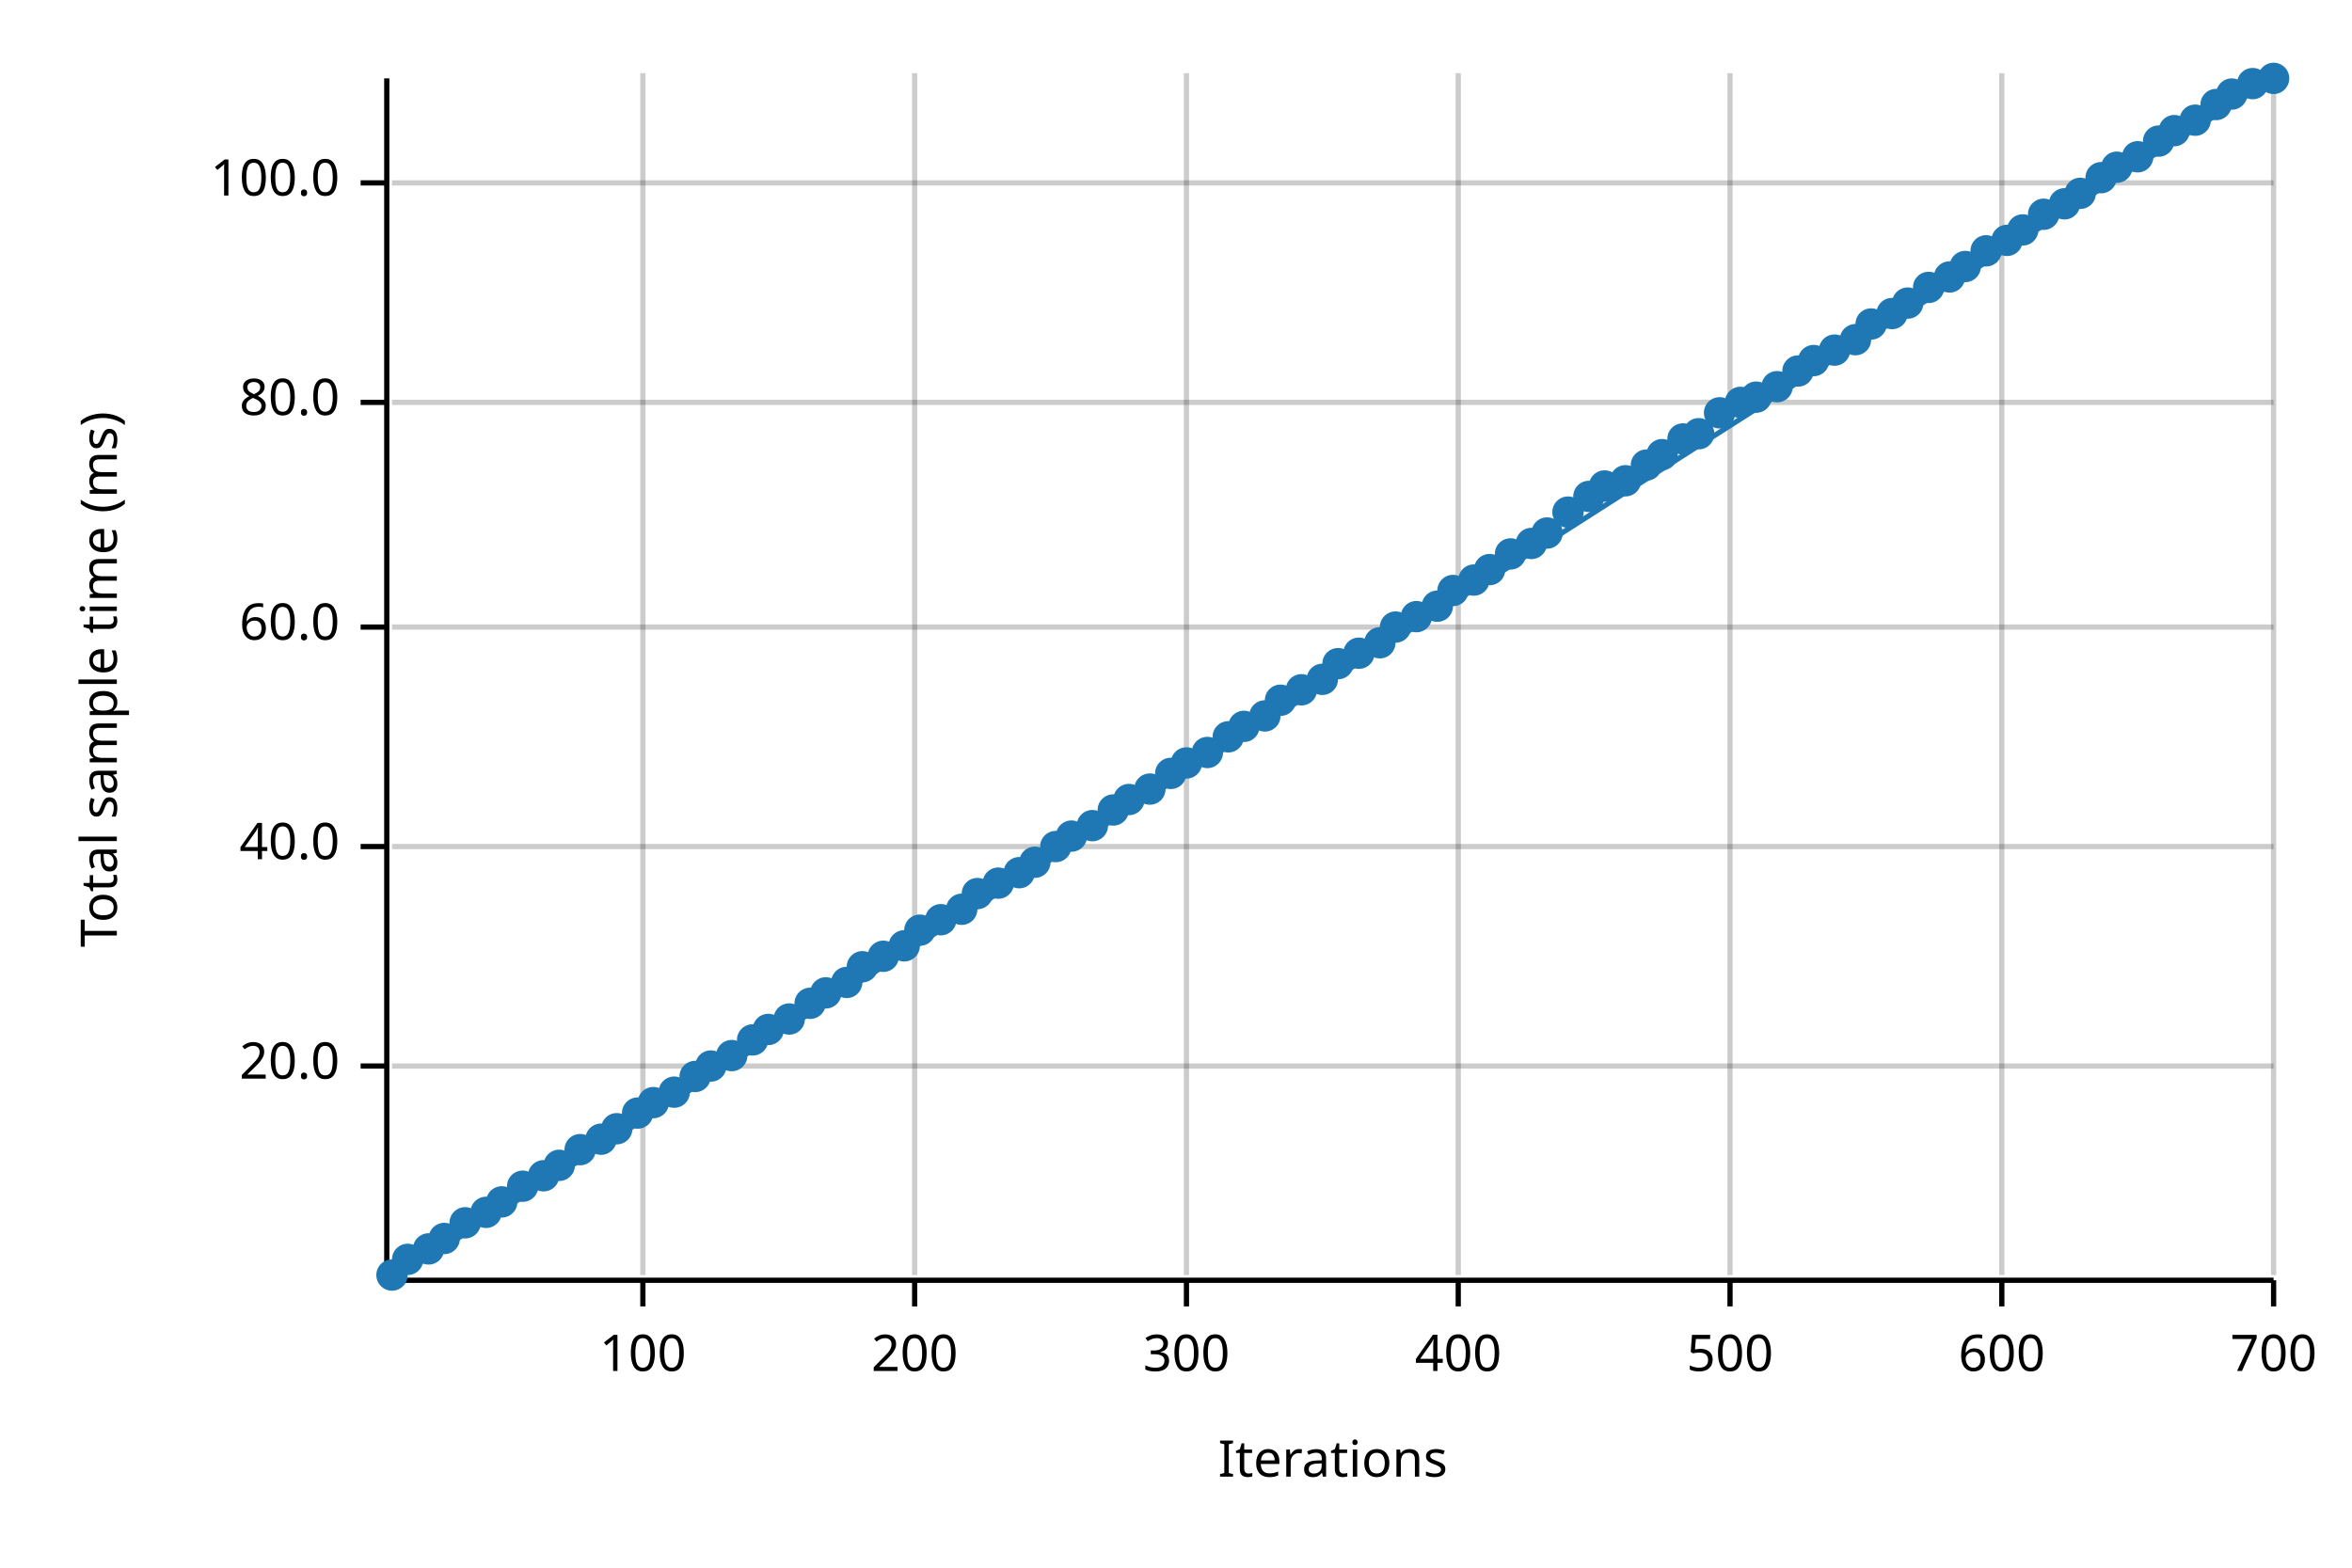
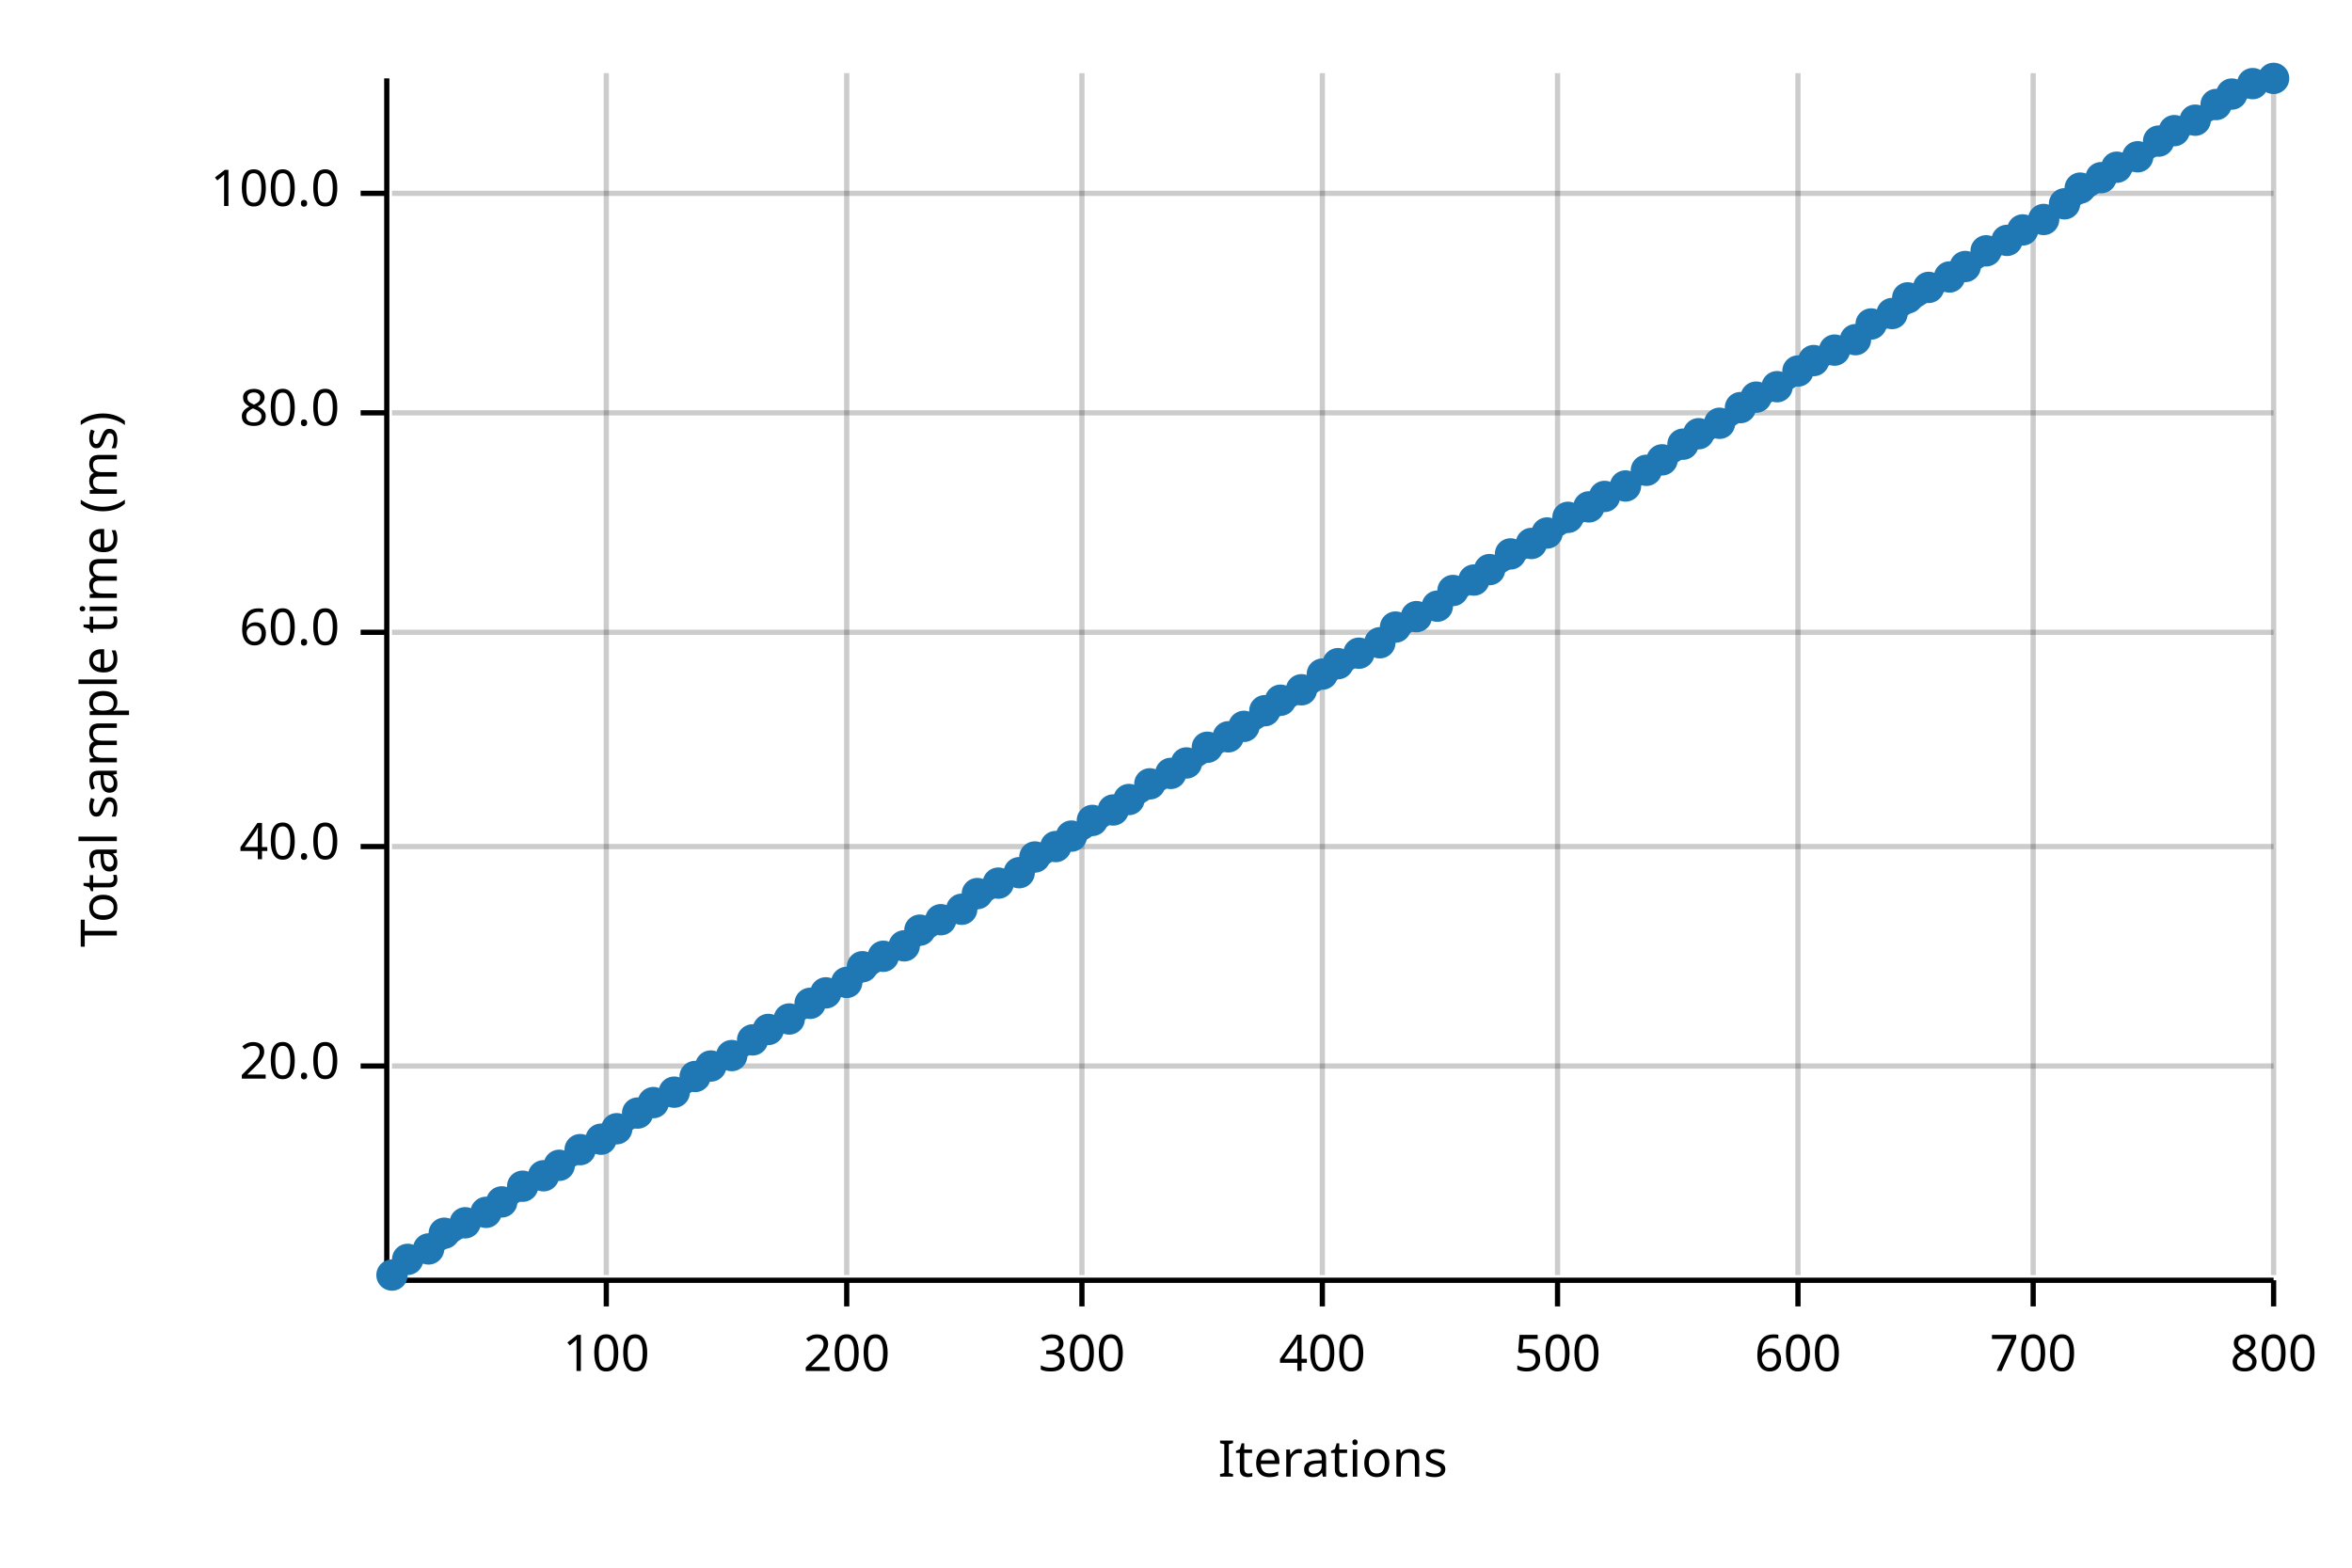
<svg xmlns="http://www.w3.org/2000/svg" width="450" height="300" viewBox="0 0 450 300">
  <text x="15" y="130" dy="0.76em" text-anchor="middle" font-family="sans-serif" font-size="9.677" opacity="1" fill="#000000" transform="rotate(270, 15, 130)">
Total sample time (ms)
</text>
  <text x="255" y="285" dy="-0.5ex" text-anchor="middle" font-family="sans-serif" font-size="9.677" opacity="1" fill="#000000">
Iterations
</text>
-   <line opacity="0.2" stroke="#000000" stroke-width="1" x1="123" y1="244" x2="123" y2="14" />
-   <line opacity="0.2" stroke="#000000" stroke-width="1" x1="175" y1="244" x2="175" y2="14" />
-   <line opacity="0.2" stroke="#000000" stroke-width="1" x1="227" y1="244" x2="227" y2="14" />
-   <line opacity="0.2" stroke="#000000" stroke-width="1" x1="279" y1="244" x2="279" y2="14" />
-   <line opacity="0.2" stroke="#000000" stroke-width="1" x1="331" y1="244" x2="331" y2="14" />
-   <line opacity="0.2" stroke="#000000" stroke-width="1" x1="383" y1="244" x2="383" y2="14" />
+   <line opacity="0.2" stroke="#000000" stroke-width="1" x1="116" y1="244" x2="116" y2="14" />
+   <line opacity="0.2" stroke="#000000" stroke-width="1" x1="162" y1="244" x2="162" y2="14" />
+   <line opacity="0.2" stroke="#000000" stroke-width="1" x1="207" y1="244" x2="207" y2="14" />
+   <line opacity="0.2" stroke="#000000" stroke-width="1" x1="253" y1="244" x2="253" y2="14" />
+   <line opacity="0.2" stroke="#000000" stroke-width="1" x1="298" y1="244" x2="298" y2="14" />
+   <line opacity="0.2" stroke="#000000" stroke-width="1" x1="344" y1="244" x2="344" y2="14" />
+   <line opacity="0.2" stroke="#000000" stroke-width="1" x1="389" y1="244" x2="389" y2="14" />
  <line opacity="0.2" stroke="#000000" stroke-width="1" x1="435" y1="244" x2="435" y2="14" />
  <line opacity="0.2" stroke="#000000" stroke-width="1" x1="75" y1="204" x2="435" y2="204" />
  <line opacity="0.2" stroke="#000000" stroke-width="1" x1="75" y1="162" x2="435" y2="162" />
-   <line opacity="0.2" stroke="#000000" stroke-width="1" x1="75" y1="120" x2="435" y2="120" />
-   <line opacity="0.2" stroke="#000000" stroke-width="1" x1="75" y1="77" x2="435" y2="77" />
-   <line opacity="0.2" stroke="#000000" stroke-width="1" x1="75" y1="35" x2="435" y2="35" />
+   <line opacity="0.2" stroke="#000000" stroke-width="1" x1="75" y1="121" x2="435" y2="121" />
+   <line opacity="0.2" stroke="#000000" stroke-width="1" x1="75" y1="79" x2="435" y2="79" />
+   <line opacity="0.2" stroke="#000000" stroke-width="1" x1="75" y1="37" x2="435" y2="37" />
  <polyline fill="none" opacity="1" stroke="#000000" stroke-width="1" points="74,15 74,245 " />
  <text x="65" y="204" dy="0.5ex" text-anchor="end" font-family="sans-serif" font-size="9.677" opacity="1" fill="#000000">
20.0
</text>
  <polyline fill="none" opacity="1" stroke="#000000" stroke-width="1" points="69,204 74,204 " />
  <text x="65" y="162" dy="0.5ex" text-anchor="end" font-family="sans-serif" font-size="9.677" opacity="1" fill="#000000">
40.0
</text>
  <polyline fill="none" opacity="1" stroke="#000000" stroke-width="1" points="69,162 74,162 " />
-   <text x="65" y="120" dy="0.5ex" text-anchor="end" font-family="sans-serif" font-size="9.677" opacity="1" fill="#000000">
+   <text x="65" y="121" dy="0.5ex" text-anchor="end" font-family="sans-serif" font-size="9.677" opacity="1" fill="#000000">
60.0
</text>
-   <polyline fill="none" opacity="1" stroke="#000000" stroke-width="1" points="69,120 74,120 " />
-   <text x="65" y="77" dy="0.5ex" text-anchor="end" font-family="sans-serif" font-size="9.677" opacity="1" fill="#000000">
+   <polyline fill="none" opacity="1" stroke="#000000" stroke-width="1" points="69,121 74,121 " />
+   <text x="65" y="79" dy="0.5ex" text-anchor="end" font-family="sans-serif" font-size="9.677" opacity="1" fill="#000000">
80.0
</text>
-   <polyline fill="none" opacity="1" stroke="#000000" stroke-width="1" points="69,77 74,77 " />
-   <text x="65" y="35" dy="0.5ex" text-anchor="end" font-family="sans-serif" font-size="9.677" opacity="1" fill="#000000">
+   <polyline fill="none" opacity="1" stroke="#000000" stroke-width="1" points="69,79 74,79 " />
+   <text x="65" y="37" dy="0.5ex" text-anchor="end" font-family="sans-serif" font-size="9.677" opacity="1" fill="#000000">
100.0
</text>
-   <polyline fill="none" opacity="1" stroke="#000000" stroke-width="1" points="69,35 74,35 " />
+   <polyline fill="none" opacity="1" stroke="#000000" stroke-width="1" points="69,37 74,37 " />
  <polyline fill="none" opacity="1" stroke="#000000" stroke-width="1" points="75,245 435,245 " />
-   <text x="123" y="255" dy="0.76em" text-anchor="middle" font-family="sans-serif" font-size="9.677" opacity="1" fill="#000000">
+   <text x="116" y="255" dy="0.76em" text-anchor="middle" font-family="sans-serif" font-size="9.677" opacity="1" fill="#000000">
100
</text>
-   <polyline fill="none" opacity="1" stroke="#000000" stroke-width="1" points="123,245 123,250 " />
-   <text x="175" y="255" dy="0.76em" text-anchor="middle" font-family="sans-serif" font-size="9.677" opacity="1" fill="#000000">
+   <polyline fill="none" opacity="1" stroke="#000000" stroke-width="1" points="116,245 116,250 " />
+   <text x="162" y="255" dy="0.76em" text-anchor="middle" font-family="sans-serif" font-size="9.677" opacity="1" fill="#000000">
200
</text>
-   <polyline fill="none" opacity="1" stroke="#000000" stroke-width="1" points="175,245 175,250 " />
-   <text x="227" y="255" dy="0.76em" text-anchor="middle" font-family="sans-serif" font-size="9.677" opacity="1" fill="#000000">
+   <polyline fill="none" opacity="1" stroke="#000000" stroke-width="1" points="162,245 162,250 " />
+   <text x="207" y="255" dy="0.76em" text-anchor="middle" font-family="sans-serif" font-size="9.677" opacity="1" fill="#000000">
300
</text>
-   <polyline fill="none" opacity="1" stroke="#000000" stroke-width="1" points="227,245 227,250 " />
-   <text x="279" y="255" dy="0.76em" text-anchor="middle" font-family="sans-serif" font-size="9.677" opacity="1" fill="#000000">
+   <polyline fill="none" opacity="1" stroke="#000000" stroke-width="1" points="207,245 207,250 " />
+   <text x="253" y="255" dy="0.76em" text-anchor="middle" font-family="sans-serif" font-size="9.677" opacity="1" fill="#000000">
400
</text>
-   <polyline fill="none" opacity="1" stroke="#000000" stroke-width="1" points="279,245 279,250 " />
-   <text x="331" y="255" dy="0.76em" text-anchor="middle" font-family="sans-serif" font-size="9.677" opacity="1" fill="#000000">
+   <polyline fill="none" opacity="1" stroke="#000000" stroke-width="1" points="253,245 253,250 " />
+   <text x="298" y="255" dy="0.76em" text-anchor="middle" font-family="sans-serif" font-size="9.677" opacity="1" fill="#000000">
500
</text>
-   <polyline fill="none" opacity="1" stroke="#000000" stroke-width="1" points="331,245 331,250 " />
-   <text x="383" y="255" dy="0.76em" text-anchor="middle" font-family="sans-serif" font-size="9.677" opacity="1" fill="#000000">
+   <polyline fill="none" opacity="1" stroke="#000000" stroke-width="1" points="298,245 298,250 " />
+   <text x="344" y="255" dy="0.76em" text-anchor="middle" font-family="sans-serif" font-size="9.677" opacity="1" fill="#000000">
600
</text>
-   <polyline fill="none" opacity="1" stroke="#000000" stroke-width="1" points="383,245 383,250 " />
+   <polyline fill="none" opacity="1" stroke="#000000" stroke-width="1" points="344,245 344,250 " />
+   <text x="389" y="255" dy="0.76em" text-anchor="middle" font-family="sans-serif" font-size="9.677" opacity="1" fill="#000000">
+ 700
+ </text>
+   <polyline fill="none" opacity="1" stroke="#000000" stroke-width="1" points="389,245 389,250 " />
  <text x="435" y="255" dy="0.76em" text-anchor="middle" font-family="sans-serif" font-size="9.677" opacity="1" fill="#000000">
- 700
+ 800
</text>
  <polyline fill="none" opacity="1" stroke="#000000" stroke-width="1" points="435,245 435,250 " />
  <circle cx="75" cy="244" r="3" opacity="1" fill="#1F78B4" stroke="none" stroke-width="1" />
  <circle cx="78" cy="241" r="3" opacity="1" fill="#1F78B4" stroke="none" stroke-width="1" />
  <circle cx="82" cy="239" r="3" opacity="1" fill="#1F78B4" stroke="none" stroke-width="1" />
-   <circle cx="85" cy="237" r="3" opacity="1" fill="#1F78B4" stroke="none" stroke-width="1" />
+   <circle cx="85" cy="236" r="3" opacity="1" fill="#1F78B4" stroke="none" stroke-width="1" />
  <circle cx="89" cy="234" r="3" opacity="1" fill="#1F78B4" stroke="none" stroke-width="1" />
  <circle cx="93" cy="232" r="3" opacity="1" fill="#1F78B4" stroke="none" stroke-width="1" />
  <circle cx="96" cy="230" r="3" opacity="1" fill="#1F78B4" stroke="none" stroke-width="1" />
  <circle cx="100" cy="227" r="3" opacity="1" fill="#1F78B4" stroke="none" stroke-width="1" />
  <circle cx="104" cy="225" r="3" opacity="1" fill="#1F78B4" stroke="none" stroke-width="1" />
  <circle cx="107" cy="223" r="3" opacity="1" fill="#1F78B4" stroke="none" stroke-width="1" />
  <circle cx="111" cy="220" r="3" opacity="1" fill="#1F78B4" stroke="none" stroke-width="1" />
  <circle cx="115" cy="218" r="3" opacity="1" fill="#1F78B4" stroke="none" stroke-width="1" />
  <circle cx="118" cy="216" r="3" opacity="1" fill="#1F78B4" stroke="none" stroke-width="1" />
  <circle cx="122" cy="213" r="3" opacity="1" fill="#1F78B4" stroke="none" stroke-width="1" />
  <circle cx="125" cy="211" r="3" opacity="1" fill="#1F78B4" stroke="none" stroke-width="1" />
  <circle cx="129" cy="209" r="3" opacity="1" fill="#1F78B4" stroke="none" stroke-width="1" />
  <circle cx="133" cy="206" r="3" opacity="1" fill="#1F78B4" stroke="none" stroke-width="1" />
  <circle cx="136" cy="204" r="3" opacity="1" fill="#1F78B4" stroke="none" stroke-width="1" />
  <circle cx="140" cy="202" r="3" opacity="1" fill="#1F78B4" stroke="none" stroke-width="1" />
  <circle cx="144" cy="199" r="3" opacity="1" fill="#1F78B4" stroke="none" stroke-width="1" />
  <circle cx="147" cy="197" r="3" opacity="1" fill="#1F78B4" stroke="none" stroke-width="1" />
  <circle cx="151" cy="195" r="3" opacity="1" fill="#1F78B4" stroke="none" stroke-width="1" />
  <circle cx="155" cy="192" r="3" opacity="1" fill="#1F78B4" stroke="none" stroke-width="1" />
  <circle cx="158" cy="190" r="3" opacity="1" fill="#1F78B4" stroke="none" stroke-width="1" />
  <circle cx="162" cy="188" r="3" opacity="1" fill="#1F78B4" stroke="none" stroke-width="1" />
  <circle cx="165" cy="185" r="3" opacity="1" fill="#1F78B4" stroke="none" stroke-width="1" />
  <circle cx="169" cy="183" r="3" opacity="1" fill="#1F78B4" stroke="none" stroke-width="1" />
  <circle cx="173" cy="181" r="3" opacity="1" fill="#1F78B4" stroke="none" stroke-width="1" />
  <circle cx="176" cy="178" r="3" opacity="1" fill="#1F78B4" stroke="none" stroke-width="1" />
  <circle cx="180" cy="176" r="3" opacity="1" fill="#1F78B4" stroke="none" stroke-width="1" />
  <circle cx="184" cy="174" r="3" opacity="1" fill="#1F78B4" stroke="none" stroke-width="1" />
  <circle cx="187" cy="171" r="3" opacity="1" fill="#1F78B4" stroke="none" stroke-width="1" />
  <circle cx="191" cy="169" r="3" opacity="1" fill="#1F78B4" stroke="none" stroke-width="1" />
  <circle cx="195" cy="167" r="3" opacity="1" fill="#1F78B4" stroke="none" stroke-width="1" />
-   <circle cx="198" cy="165" r="3" opacity="1" fill="#1F78B4" stroke="none" stroke-width="1" />
+   <circle cx="198" cy="164" r="3" opacity="1" fill="#1F78B4" stroke="none" stroke-width="1" />
  <circle cx="202" cy="162" r="3" opacity="1" fill="#1F78B4" stroke="none" stroke-width="1" />
  <circle cx="205" cy="160" r="3" opacity="1" fill="#1F78B4" stroke="none" stroke-width="1" />
-   <circle cx="209" cy="158" r="3" opacity="1" fill="#1F78B4" stroke="none" stroke-width="1" />
+   <circle cx="209" cy="157" r="3" opacity="1" fill="#1F78B4" stroke="none" stroke-width="1" />
  <circle cx="213" cy="155" r="3" opacity="1" fill="#1F78B4" stroke="none" stroke-width="1" />
  <circle cx="216" cy="153" r="3" opacity="1" fill="#1F78B4" stroke="none" stroke-width="1" />
-   <circle cx="220" cy="151" r="3" opacity="1" fill="#1F78B4" stroke="none" stroke-width="1" />
+   <circle cx="220" cy="150" r="3" opacity="1" fill="#1F78B4" stroke="none" stroke-width="1" />
  <circle cx="224" cy="148" r="3" opacity="1" fill="#1F78B4" stroke="none" stroke-width="1" />
  <circle cx="227" cy="146" r="3" opacity="1" fill="#1F78B4" stroke="none" stroke-width="1" />
-   <circle cx="231" cy="144" r="3" opacity="1" fill="#1F78B4" stroke="none" stroke-width="1" />
+   <circle cx="231" cy="143" r="3" opacity="1" fill="#1F78B4" stroke="none" stroke-width="1" />
  <circle cx="235" cy="141" r="3" opacity="1" fill="#1F78B4" stroke="none" stroke-width="1" />
  <circle cx="238" cy="139" r="3" opacity="1" fill="#1F78B4" stroke="none" stroke-width="1" />
-   <circle cx="242" cy="137" r="3" opacity="1" fill="#1F78B4" stroke="none" stroke-width="1" />
+   <circle cx="242" cy="136" r="3" opacity="1" fill="#1F78B4" stroke="none" stroke-width="1" />
  <circle cx="245" cy="134" r="3" opacity="1" fill="#1F78B4" stroke="none" stroke-width="1" />
  <circle cx="249" cy="132" r="3" opacity="1" fill="#1F78B4" stroke="none" stroke-width="1" />
-   <circle cx="253" cy="130" r="3" opacity="1" fill="#1F78B4" stroke="none" stroke-width="1" />
+   <circle cx="253" cy="129" r="3" opacity="1" fill="#1F78B4" stroke="none" stroke-width="1" />
  <circle cx="256" cy="127" r="3" opacity="1" fill="#1F78B4" stroke="none" stroke-width="1" />
  <circle cx="260" cy="125" r="3" opacity="1" fill="#1F78B4" stroke="none" stroke-width="1" />
  <circle cx="264" cy="123" r="3" opacity="1" fill="#1F78B4" stroke="none" stroke-width="1" />
  <circle cx="267" cy="120" r="3" opacity="1" fill="#1F78B4" stroke="none" stroke-width="1" />
  <circle cx="271" cy="118" r="3" opacity="1" fill="#1F78B4" stroke="none" stroke-width="1" />
  <circle cx="275" cy="116" r="3" opacity="1" fill="#1F78B4" stroke="none" stroke-width="1" />
  <circle cx="278" cy="113" r="3" opacity="1" fill="#1F78B4" stroke="none" stroke-width="1" />
  <circle cx="282" cy="111" r="3" opacity="1" fill="#1F78B4" stroke="none" stroke-width="1" />
  <circle cx="285" cy="109" r="3" opacity="1" fill="#1F78B4" stroke="none" stroke-width="1" />
  <circle cx="289" cy="106" r="3" opacity="1" fill="#1F78B4" stroke="none" stroke-width="1" />
  <circle cx="293" cy="104" r="3" opacity="1" fill="#1F78B4" stroke="none" stroke-width="1" />
  <circle cx="296" cy="102" r="3" opacity="1" fill="#1F78B4" stroke="none" stroke-width="1" />
-   <circle cx="300" cy="98" r="3" opacity="1" fill="#1F78B4" stroke="none" stroke-width="1" />
-   <circle cx="304" cy="95" r="3" opacity="1" fill="#1F78B4" stroke="none" stroke-width="1" />
-   <circle cx="307" cy="93" r="3" opacity="1" fill="#1F78B4" stroke="none" stroke-width="1" />
-   <circle cx="311" cy="92" r="3" opacity="1" fill="#1F78B4" stroke="none" stroke-width="1" />
-   <circle cx="315" cy="89" r="3" opacity="1" fill="#1F78B4" stroke="none" stroke-width="1" />
-   <circle cx="318" cy="87" r="3" opacity="1" fill="#1F78B4" stroke="none" stroke-width="1" />
-   <circle cx="322" cy="84" r="3" opacity="1" fill="#1F78B4" stroke="none" stroke-width="1" />
+   <circle cx="300" cy="99" r="3" opacity="1" fill="#1F78B4" stroke="none" stroke-width="1" />
+   <circle cx="304" cy="97" r="3" opacity="1" fill="#1F78B4" stroke="none" stroke-width="1" />
+   <circle cx="307" cy="95" r="3" opacity="1" fill="#1F78B4" stroke="none" stroke-width="1" />
+   <circle cx="311" cy="93" r="3" opacity="1" fill="#1F78B4" stroke="none" stroke-width="1" />
+   <circle cx="315" cy="90" r="3" opacity="1" fill="#1F78B4" stroke="none" stroke-width="1" />
+   <circle cx="318" cy="88" r="3" opacity="1" fill="#1F78B4" stroke="none" stroke-width="1" />
+   <circle cx="322" cy="85" r="3" opacity="1" fill="#1F78B4" stroke="none" stroke-width="1" />
  <circle cx="325" cy="83" r="3" opacity="1" fill="#1F78B4" stroke="none" stroke-width="1" />
-   <circle cx="329" cy="79" r="3" opacity="1" fill="#1F78B4" stroke="none" stroke-width="1" />
-   <circle cx="333" cy="77" r="3" opacity="1" fill="#1F78B4" stroke="none" stroke-width="1" />
+   <circle cx="329" cy="81" r="3" opacity="1" fill="#1F78B4" stroke="none" stroke-width="1" />
+   <circle cx="333" cy="78" r="3" opacity="1" fill="#1F78B4" stroke="none" stroke-width="1" />
  <circle cx="336" cy="76" r="3" opacity="1" fill="#1F78B4" stroke="none" stroke-width="1" />
  <circle cx="340" cy="74" r="3" opacity="1" fill="#1F78B4" stroke="none" stroke-width="1" />
  <circle cx="344" cy="71" r="3" opacity="1" fill="#1F78B4" stroke="none" stroke-width="1" />
  <circle cx="347" cy="69" r="3" opacity="1" fill="#1F78B4" stroke="none" stroke-width="1" />
  <circle cx="351" cy="67" r="3" opacity="1" fill="#1F78B4" stroke="none" stroke-width="1" />
  <circle cx="355" cy="65" r="3" opacity="1" fill="#1F78B4" stroke="none" stroke-width="1" />
  <circle cx="358" cy="62" r="3" opacity="1" fill="#1F78B4" stroke="none" stroke-width="1" />
  <circle cx="362" cy="60" r="3" opacity="1" fill="#1F78B4" stroke="none" stroke-width="1" />
-   <circle cx="365" cy="58" r="3" opacity="1" fill="#1F78B4" stroke="none" stroke-width="1" />
+   <circle cx="365" cy="57" r="3" opacity="1" fill="#1F78B4" stroke="none" stroke-width="1" />
  <circle cx="369" cy="55" r="3" opacity="1" fill="#1F78B4" stroke="none" stroke-width="1" />
  <circle cx="373" cy="53" r="3" opacity="1" fill="#1F78B4" stroke="none" stroke-width="1" />
  <circle cx="376" cy="51" r="3" opacity="1" fill="#1F78B4" stroke="none" stroke-width="1" />
  <circle cx="380" cy="48" r="3" opacity="1" fill="#1F78B4" stroke="none" stroke-width="1" />
  <circle cx="384" cy="46" r="3" opacity="1" fill="#1F78B4" stroke="none" stroke-width="1" />
  <circle cx="387" cy="44" r="3" opacity="1" fill="#1F78B4" stroke="none" stroke-width="1" />
-   <circle cx="391" cy="41" r="3" opacity="1" fill="#1F78B4" stroke="none" stroke-width="1" />
+   <circle cx="391" cy="42" r="3" opacity="1" fill="#1F78B4" stroke="none" stroke-width="1" />
  <circle cx="395" cy="39" r="3" opacity="1" fill="#1F78B4" stroke="none" stroke-width="1" />
-   <circle cx="398" cy="37" r="3" opacity="1" fill="#1F78B4" stroke="none" stroke-width="1" />
+   <circle cx="398" cy="36" r="3" opacity="1" fill="#1F78B4" stroke="none" stroke-width="1" />
  <circle cx="402" cy="34" r="3" opacity="1" fill="#1F78B4" stroke="none" stroke-width="1" />
  <circle cx="405" cy="32" r="3" opacity="1" fill="#1F78B4" stroke="none" stroke-width="1" />
  <circle cx="409" cy="30" r="3" opacity="1" fill="#1F78B4" stroke="none" stroke-width="1" />
  <circle cx="413" cy="27" r="3" opacity="1" fill="#1F78B4" stroke="none" stroke-width="1" />
  <circle cx="416" cy="25" r="3" opacity="1" fill="#1F78B4" stroke="none" stroke-width="1" />
  <circle cx="420" cy="23" r="3" opacity="1" fill="#1F78B4" stroke="none" stroke-width="1" />
  <circle cx="424" cy="20" r="3" opacity="1" fill="#1F78B4" stroke="none" stroke-width="1" />
  <circle cx="427" cy="18" r="3" opacity="1" fill="#1F78B4" stroke="none" stroke-width="1" />
  <circle cx="431" cy="16" r="3" opacity="1" fill="#1F78B4" stroke="none" stroke-width="1" />
  <circle cx="435" cy="15" r="3" opacity="1" fill="#1F78B4" stroke="none" stroke-width="1" />
  <polyline fill="none" opacity="1" stroke="#1F78B4" stroke-width="1" points="75,245 435,15 " />
  <polygon opacity="0.25" fill="#1F78B4" points="75,245 435,15 435,15 " />
</svg>
